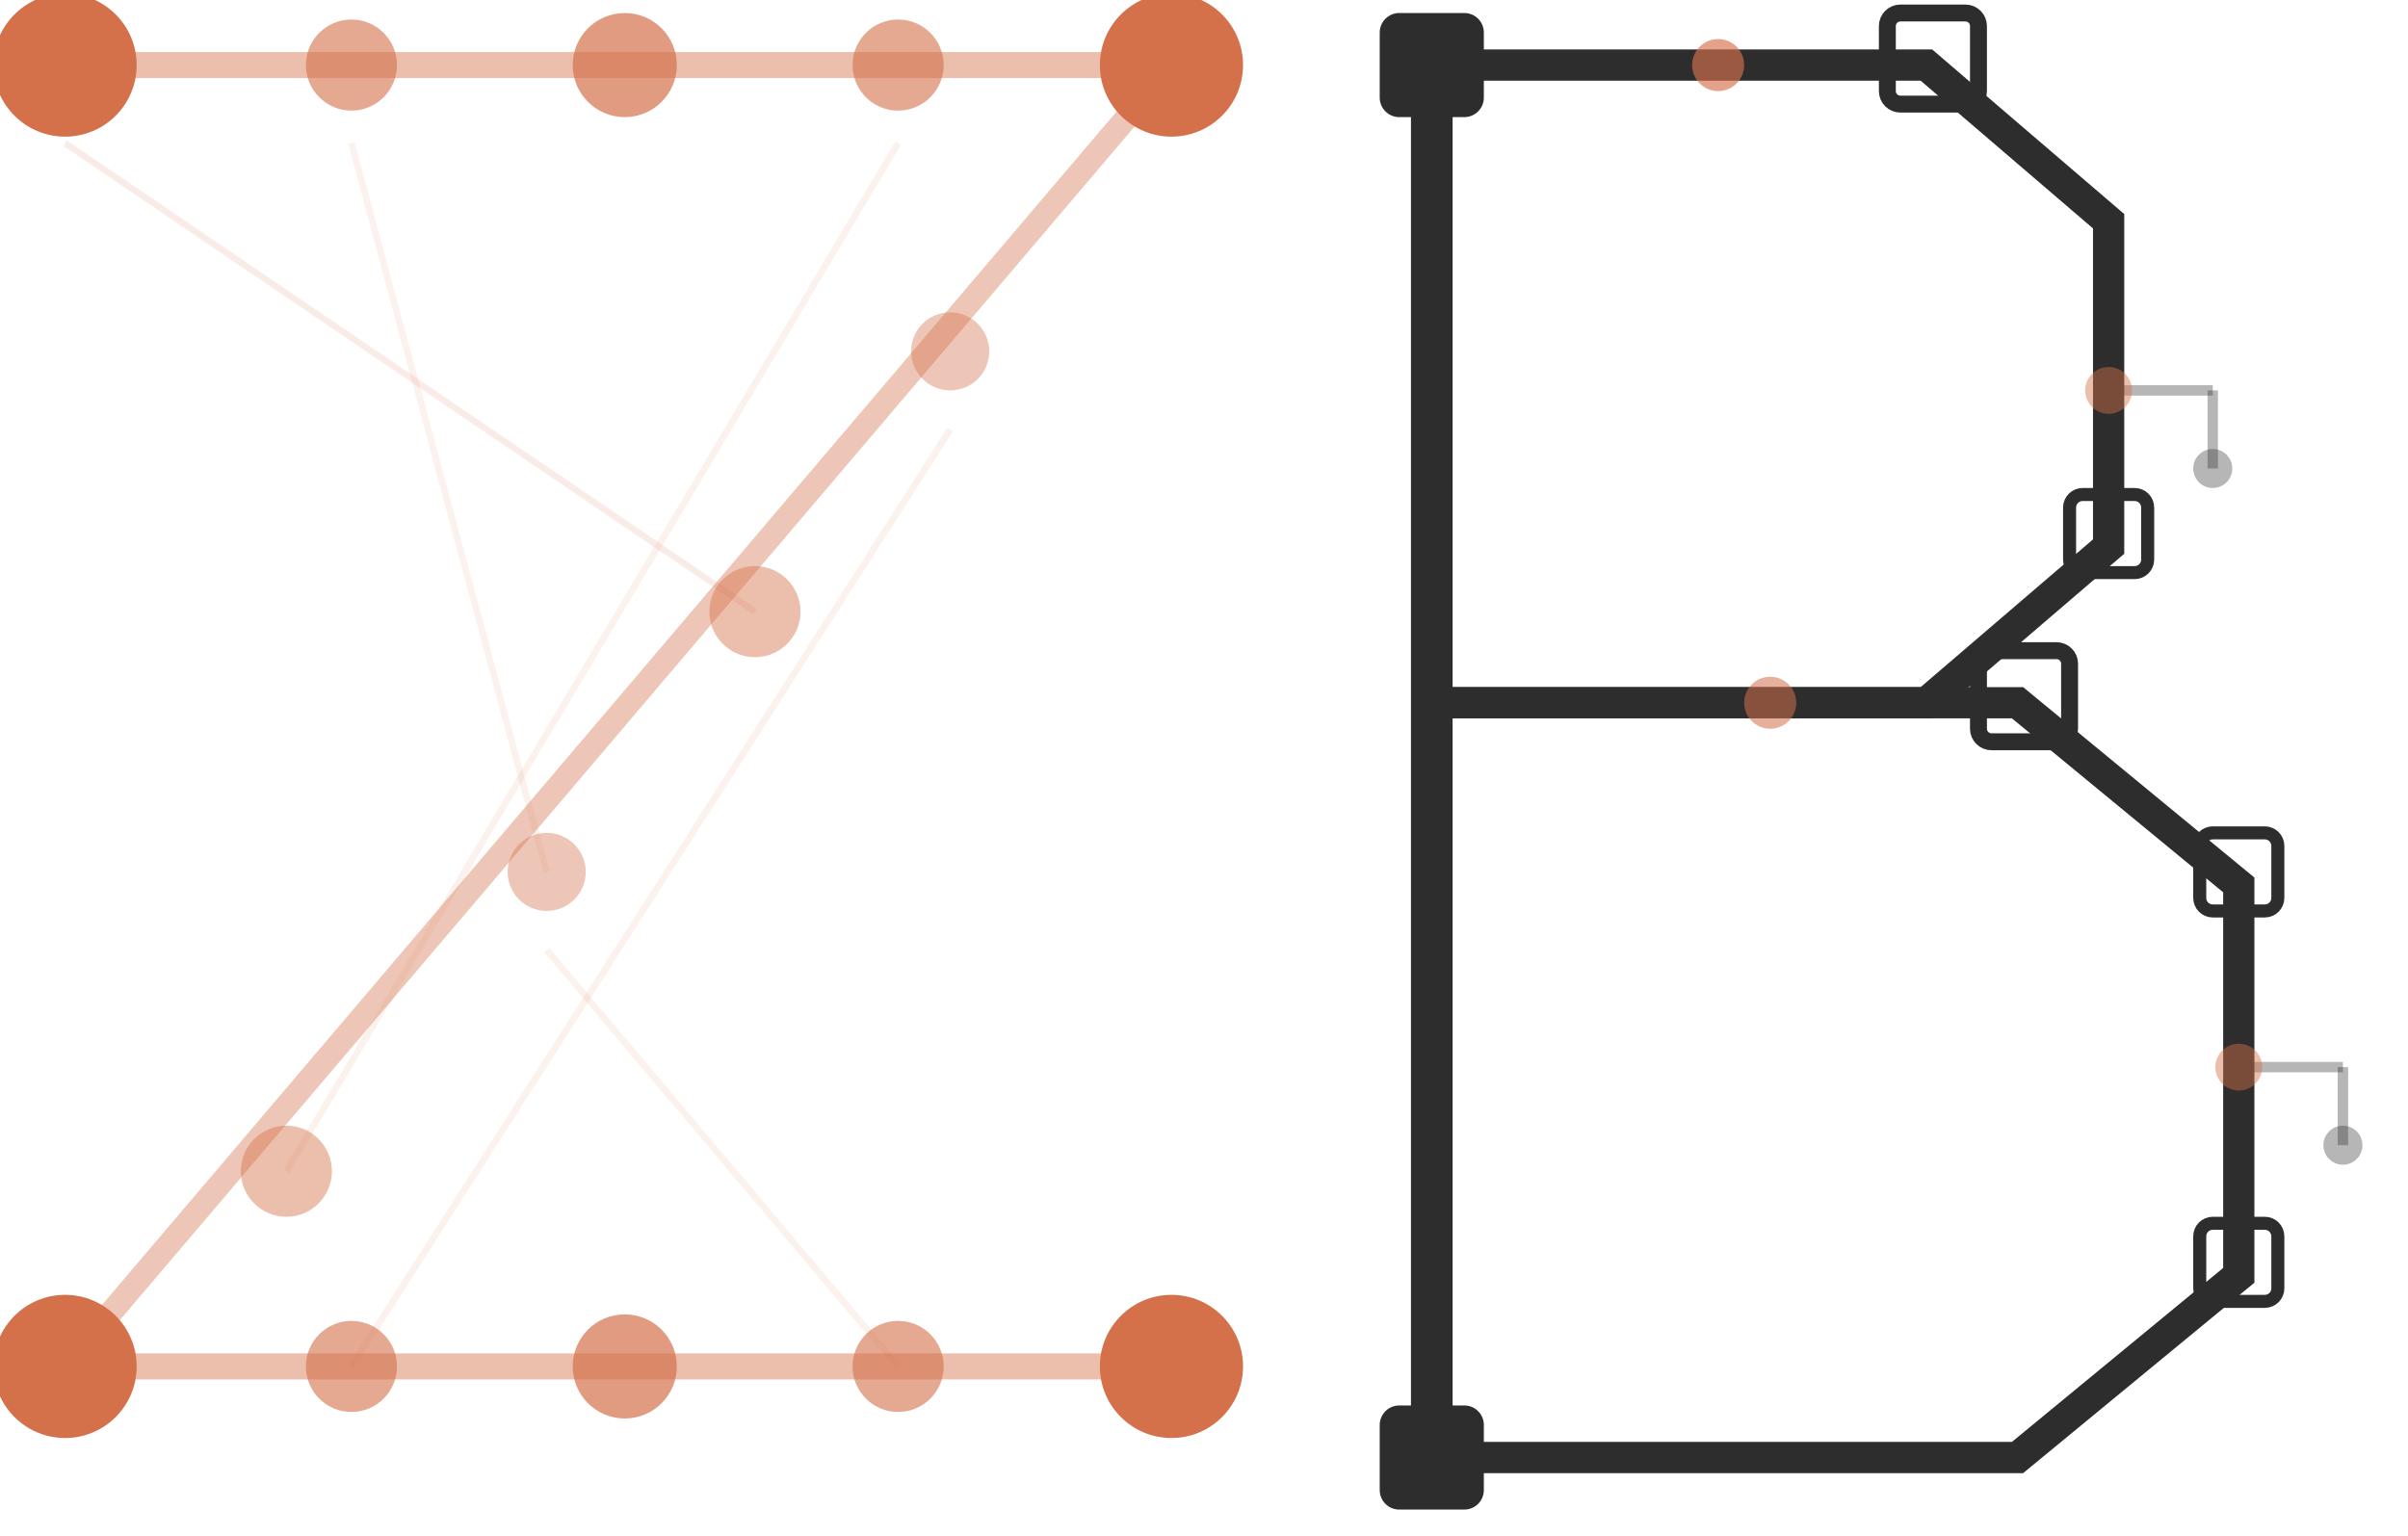
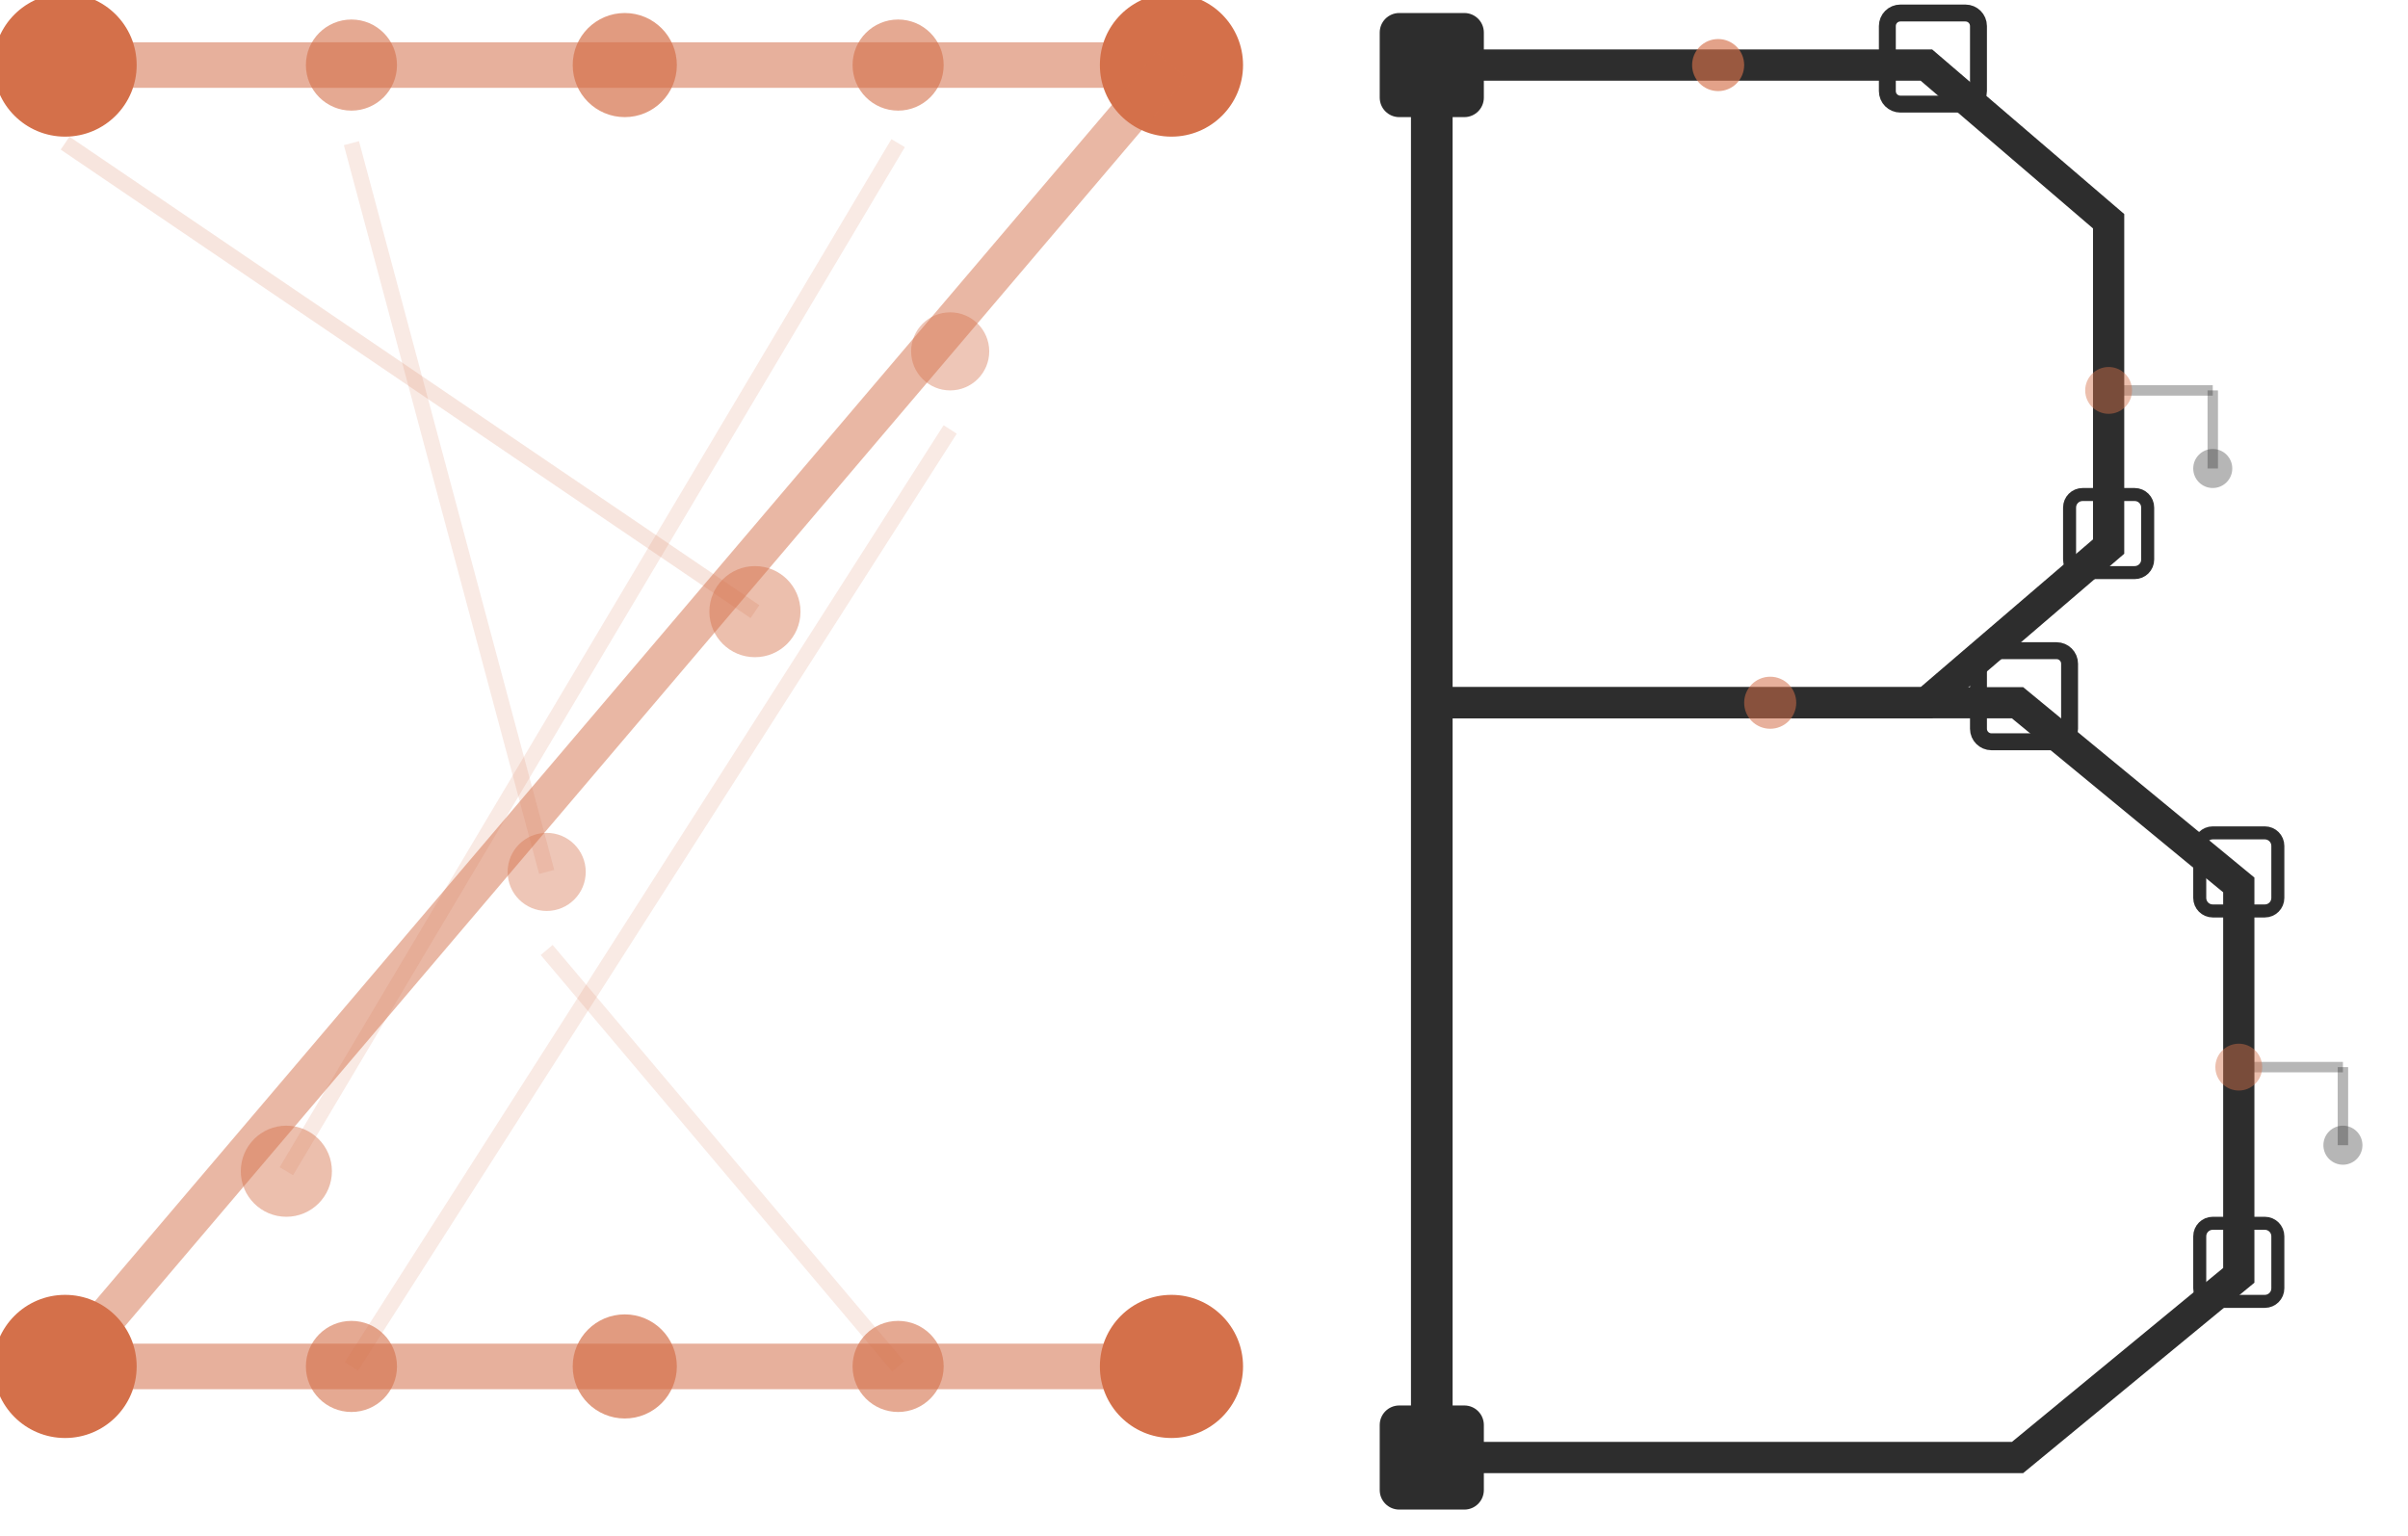
<svg xmlns="http://www.w3.org/2000/svg" viewBox="0 0 185 118">
-   <line x1="5" y1="5" x2="90" y2="5" stroke="#D4704A" stroke-width="2" opacity="0.45" />
+   <line x1="5" y1="5" x2="90" y2="5" stroke="#D4704A" stroke-width="3.5" opacity="0.55" />
  <circle cx="5" cy="5" r="5.5" fill="#D4704A" />
  <circle cx="27" cy="5" r="3.5" fill="#D4704A" opacity="0.6" />
  <circle cx="48" cy="5" r="4" fill="#D4704A" opacity="0.7" />
  <circle cx="69" cy="5" r="3.5" fill="#D4704A" opacity="0.6" />
  <circle cx="90" cy="5" r="5.5" fill="#D4704A" />
-   <line x1="90" y1="5" x2="5" y2="105" stroke="#D4704A" stroke-width="1.8" opacity="0.4" />
+   <line x1="90" y1="5" x2="5" y2="105" stroke="#D4704A" stroke-width="3" opacity="0.5" />
  <circle cx="73" cy="27" r="3" fill="#D4704A" opacity="0.4" />
  <circle cx="58" cy="47" r="3.5" fill="#D4704A" opacity="0.45" />
  <circle cx="42" cy="67" r="3" fill="#D4704A" opacity="0.4" />
  <circle cx="22" cy="90" r="3.5" fill="#D4704A" opacity="0.45" />
-   <line x1="5" y1="105" x2="90" y2="105" stroke="#D4704A" stroke-width="2" opacity="0.45" />
+   <line x1="5" y1="105" x2="90" y2="105" stroke="#D4704A" stroke-width="3.5" opacity="0.55" />
  <circle cx="5" cy="105" r="5.5" fill="#D4704A" />
  <circle cx="27" cy="105" r="3.5" fill="#D4704A" opacity="0.6" />
  <circle cx="48" cy="105" r="4" fill="#D4704A" opacity="0.7" />
  <circle cx="69" cy="105" r="3.5" fill="#D4704A" opacity="0.6" />
  <circle cx="90" cy="105" r="5.5" fill="#D4704A" />
-   <line x1="5" y1="11" x2="58" y2="47" stroke="#D4704A" stroke-width="0.5" opacity="0.13" />
-   <line x1="27" y1="11" x2="42" y2="67" stroke="#D4704A" stroke-width="0.5" opacity="0.1" />
-   <line x1="69" y1="11" x2="22" y2="90" stroke="#D4704A" stroke-width="0.5" opacity="0.1" />
-   <line x1="73" y1="33" x2="27" y2="105" stroke="#D4704A" stroke-width="0.5" opacity="0.1" />
-   <line x1="42" y1="73" x2="69" y2="105" stroke="#D4704A" stroke-width="0.5" opacity="0.1" />
+   <line x1="5" y1="11" x2="58" y2="47" stroke="#D4704A" stroke-width="1.2" opacity="0.18" />
+   <line x1="27" y1="11" x2="42" y2="67" stroke="#D4704A" stroke-width="1.2" opacity="0.15" />
+   <line x1="69" y1="11" x2="22" y2="90" stroke="#D4704A" stroke-width="1.2" opacity="0.15" />
+   <line x1="73" y1="33" x2="27" y2="105" stroke="#D4704A" stroke-width="1.2" opacity="0.15" />
+   <line x1="42" y1="73" x2="69" y2="105" stroke="#D4704A" stroke-width="1.2" opacity="0.15" />
  <line x1="110" y1="5" x2="110" y2="112" stroke="#2D2D2D" stroke-width="3.2" stroke-linecap="square" />
  <path d="M110,5 L148,5 L162,17 L162,42 L148,54 L110,54" fill="none" stroke="#2D2D2D" stroke-width="2.4" stroke-linejoin="miter" stroke-linecap="square" />
  <path d="M110,54 L155,54 L172,68 L172,98 L155,112 L110,112" fill="none" stroke="#2D2D2D" stroke-width="2.4" stroke-linejoin="miter" stroke-linecap="square" />
  <rect x="106" y="1" width="8" height="8" rx="1.5" fill="#2D2D2D" />
  <rect x="145" y="1" width="7" height="7" rx="1" fill="none" stroke="#2D2D2D" stroke-width="1.3" />
  <rect x="159" y="38" width="6" height="6" rx="1" fill="none" stroke="#2D2D2D" stroke-width="1" />
  <rect x="152" y="50" width="7" height="7" rx="1" fill="none" stroke="#2D2D2D" stroke-width="1.3" />
  <rect x="169" y="64" width="6" height="6" rx="1" fill="none" stroke="#2D2D2D" stroke-width="1" />
  <rect x="169" y="94" width="6" height="6" rx="1" fill="none" stroke="#2D2D2D" stroke-width="1" />
  <rect x="106" y="108" width="8" height="8" rx="1.5" fill="#2D2D2D" />
  <line x1="162" y1="30" x2="170" y2="30" stroke="#2D2D2D" stroke-width="0.8" opacity="0.35" />
  <line x1="170" y1="30" x2="170" y2="36" stroke="#2D2D2D" stroke-width="0.8" opacity="0.35" />
  <circle cx="170" cy="36" r="1.5" fill="#2D2D2D" opacity="0.35" />
  <line x1="172" y1="82" x2="180" y2="82" stroke="#2D2D2D" stroke-width="0.8" opacity="0.35" />
  <line x1="180" y1="82" x2="180" y2="88" stroke="#2D2D2D" stroke-width="0.8" opacity="0.35" />
  <circle cx="180" cy="88" r="1.5" fill="#2D2D2D" opacity="0.35" />
  <circle cx="132" cy="5" r="2" fill="#D4704A" opacity="0.65" />
  <circle cx="162" cy="30" r="1.8" fill="#D4704A" opacity="0.45" />
  <circle cx="136" cy="54" r="2" fill="#D4704A" opacity="0.55" />
  <circle cx="172" cy="82" r="1.8" fill="#D4704A" opacity="0.45" />
</svg>
